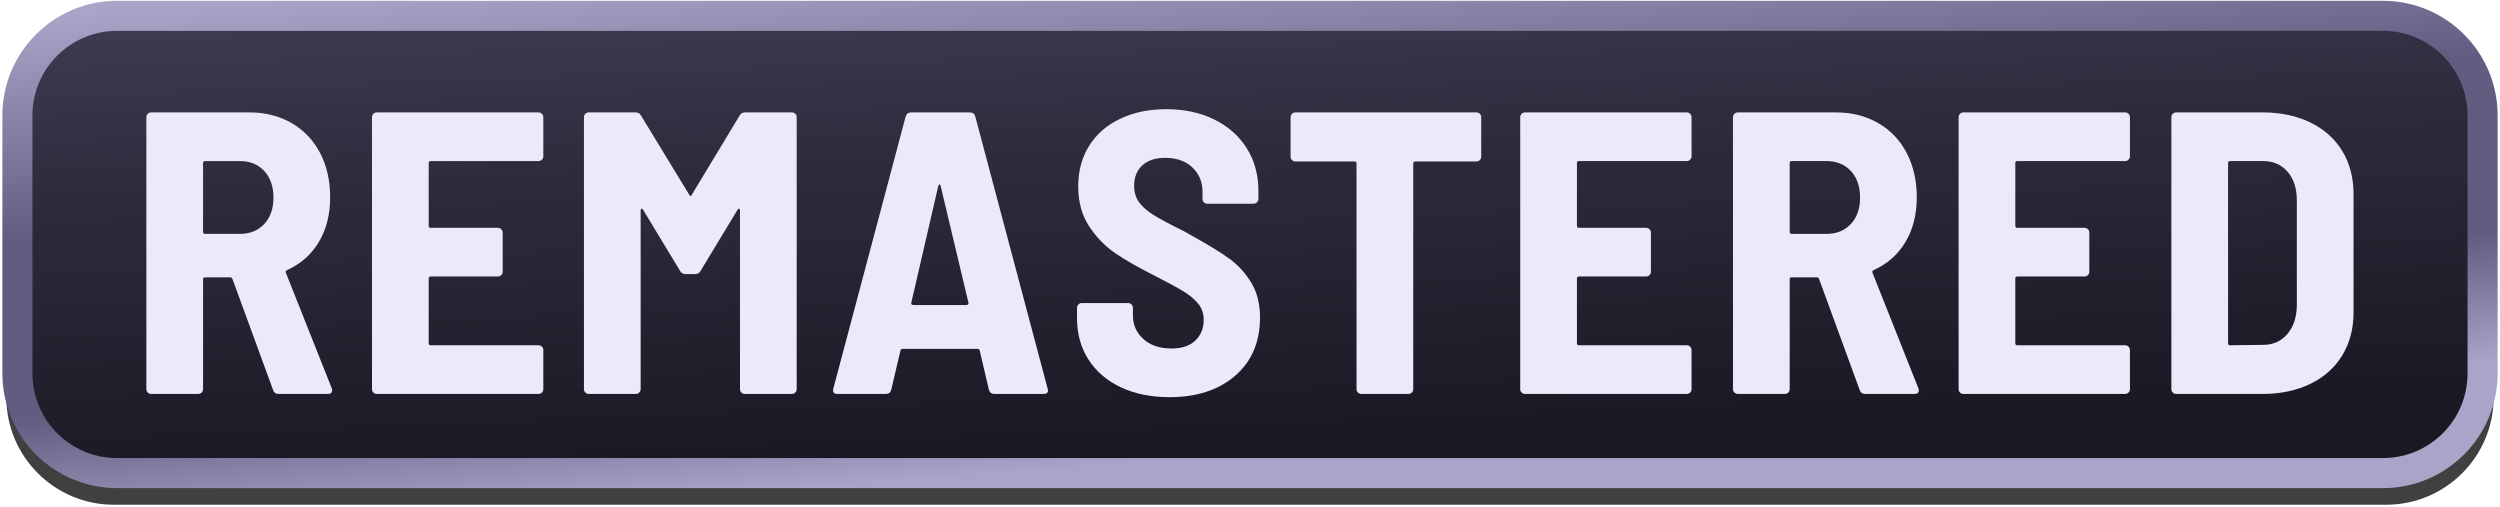
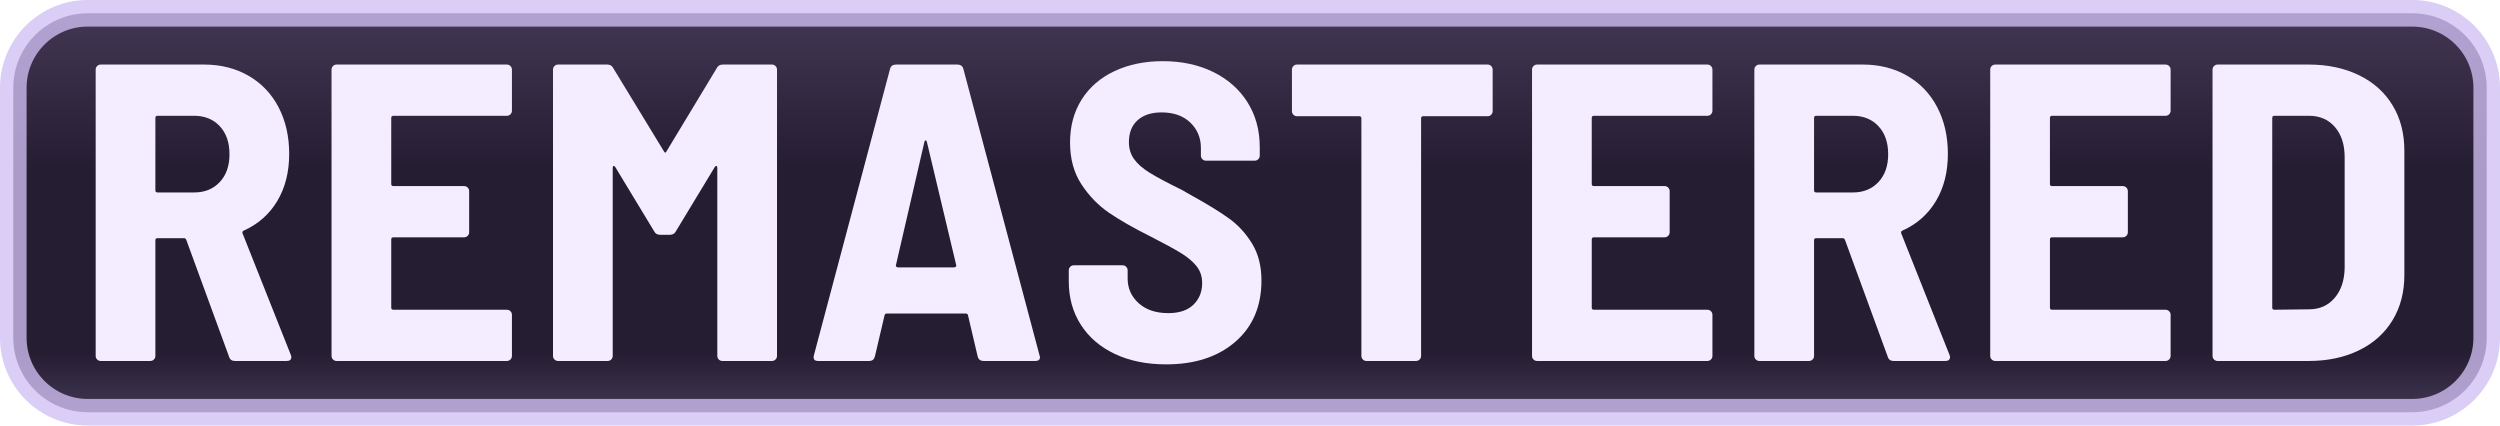
- <svg xmlns="http://www.w3.org/2000/svg" width="79" height="16" viewBox="0 0 79 16">
+ <svg xmlns="http://www.w3.org/2000/svg" width="94" height="16" viewBox="0 0 94 16">
  <defs>
-     <linearGradient id="face" x2=".22" y2="1">
-       <stop stop-color="#403B53" />
-       <stop offset=".45" stop-color="#2B2838" />
-       <stop offset=".49" stop-color="#2B2838" />
-       <stop offset="1" stop-color="#1A1823" />
-     </linearGradient>
-     <linearGradient id="rim" x2=".4" y2="1">
-       <stop stop-color="#ACA4C8" />
-       <stop offset=".42" stop-color="#635B80" />
-       <stop offset=".76" stop-color="#635B80" />
-       <stop offset="1" stop-color="#ACA4C8" />
-     </linearGradient>
-     <linearGradient id="sheen">
-       <stop stop-color="#FFF" stop-opacity=".44" />
-       <stop offset=".57" stop-color="#FFF" stop-opacity=".13" />
-       <stop offset="1" stop-color="#FFF" stop-opacity="0" />
+     <linearGradient id="metal" x2="0" y2="1">
+       <stop stop-color="#423753" />
+       <stop offset=".39" stop-color="#251D32" />
+       <stop offset=".85" stop-color="#251D32" />
+       <stop offset="1" stop-color="#423753" />
    </linearGradient>
  </defs>
-   <rect x=".2" y=".65" width="78.6" height="15.3" rx="3.4" fill="#000" opacity=".75" />
-   <rect x=".55" y=".5" width="77.9" height="14.45" rx="3.15" fill="url(#face)" stroke="url(#rim)" stroke-width=".95" />
-   <path d="M3.9 1.6h71.2" fill="none" stroke="url(#sheen)" stroke-width=".65" stroke-linecap="round" />
-   <g transform="translate(3.951536 12.44832) scale(0.012709 -0.012709)" fill="#EEE9FA">
+   <rect x=".5" y=".5" width="93" height="15" rx="2.8" fill="url(#metal)" stroke="#D0BFF3" stroke-opacity=".78" />
+   <g transform="translate(2.753352 13.57263) scale(0.015922 -0.015922)" fill="#F4EDFF">
    <path transform="translate(0)" d="M368 10 267 286Q265 290 262 290H199Q194 290 194 285V12Q194 7 190.5 3.5Q187 0 182 0H65Q60 0 56.5 3.5Q53 7 53 12V688Q53 693 56.5 696.5Q60 700 65 700H309Q368 700 414 673.5Q460 647 485 599Q510 551 510 489Q510 425 482 378Q454 331 403 308Q398 306 400 301L514 14Q515 12 515 9Q515 0 504 0H382Q371 0 368 10ZM194 574V403Q194 398 199 398H286Q323 398 346 422.5Q369 447 369 488Q369 530 346 554.5Q323 579 286 579H199Q194 579 194 574Z" />
-     <path transform="translate(561)" d="M467 579H199Q194 579 194 574V418Q194 413 199 413H366Q371 413 374.5 409.5Q378 406 378 401V304Q378 299 374.5 295.5Q371 292 366 292H199Q194 292 194 287V126Q194 121 199 121H467Q472 121 475.5 117.5Q479 114 479 109V12Q479 7 475.5 3.5Q472 0 467 0H65Q60 0 56.5 3.5Q53 7 53 12V688Q53 693 56.5 696.5Q60 700 65 700H467Q472 700 475.5 696.5Q479 693 479 688V591Q479 586 475.5 582.5Q472 579 467 579Z" />
-     <path transform="translate(1090)" d="M452 700H568Q573 700 576.5 696.5Q580 693 580 688V12Q580 7 576.5 3.5Q573 0 568 0H451Q446 0 442.5 3.5Q439 7 439 12V456Q439 460 437 460.5Q435 461 433 458L341 306Q337 298 327 298H304Q294 298 290 306L198 458Q196 461 194 460.5Q192 460 192 456V12Q192 7 188.5 3.5Q185 0 180 0H63Q58 0 54.5 3.5Q51 7 51 12V688Q51 693 54.5 696.5Q58 700 63 700H179Q189 700 193 692L313 495Q316 489 319 495L438 692Q442 700 452 700Z" />
-     <path transform="translate(1739)" d="M409 10 386 108Q385 112 381 112H194Q190 112 189 108L166 10Q163 0 153 0H32Q19 0 22 13L202 690Q205 700 216 700H361Q372 700 375 690L555 13L556 9Q556 0 545 0H423Q412 0 409 10ZM221 221H353Q355 221 357 222.5Q359 224 358 227L289 517Q288 521 286 521Q284 521 283 517L216 227Q215 224 217 222.5Q219 221 221 221Z" />
-     <path transform="translate(2334)" d="M33 188V214Q33 219 36.5 222.5Q40 226 45 226H160Q165 226 168.5 222.5Q172 219 172 214V195Q172 160 198 136.5Q224 113 268 113Q307 113 327.5 133Q348 153 348 184Q348 207 335 223.5Q322 240 298.5 254.5Q275 269 226 294Q166 324 128 350Q90 376 63 417Q36 458 36 516Q36 574 63.5 617.5Q91 661 141 684.5Q191 708 255 708Q322 708 374 682.5Q426 657 455 611Q484 565 484 505V485Q484 480 480.5 476.5Q477 473 472 473H357Q352 473 348.5 476.5Q345 480 345 485V503Q345 539 320 563Q295 587 252 587Q216 587 195.5 568.5Q175 550 175 517Q175 494 187 477Q199 460 224 444.5Q249 429 300 404L321 392Q379 360 411.5 336.5Q444 313 466 277Q488 241 488 190Q488 99 426.5 45.5Q365 -8 263 -8Q194 -8 142 16.5Q90 41 61.5 85.5Q33 130 33 188Z" />
-     <path transform="translate(2872)" d="M500 688V590Q500 585 496.5 581.5Q493 578 488 578H336Q331 578 331 573V12Q331 7 327.5 3.5Q324 0 319 0H202Q197 0 193.5 3.5Q190 7 190 12V573Q190 578 185 578H38Q33 578 29.5 581.5Q26 585 26 590V688Q26 693 29.5 696.5Q33 700 38 700H488Q493 700 496.5 696.5Q500 693 500 688Z" />
-     <path transform="translate(3416)" d="M467 579H199Q194 579 194 574V418Q194 413 199 413H366Q371 413 374.5 409.5Q378 406 378 401V304Q378 299 374.5 295.5Q371 292 366 292H199Q194 292 194 287V126Q194 121 199 121H467Q472 121 475.5 117.5Q479 114 479 109V12Q479 7 475.5 3.5Q472 0 467 0H65Q60 0 56.5 3.5Q53 7 53 12V688Q53 693 56.5 696.5Q60 700 65 700H467Q472 700 475.5 696.5Q479 693 479 688V591Q479 586 475.5 582.5Q472 579 467 579Z" />
-     <path transform="translate(3945)" d="M368 10 267 286Q265 290 262 290H199Q194 290 194 285V12Q194 7 190.5 3.5Q187 0 182 0H65Q60 0 56.5 3.5Q53 7 53 12V688Q53 693 56.5 696.5Q60 700 65 700H309Q368 700 414 673.5Q460 647 485 599Q510 551 510 489Q510 425 482 378Q454 331 403 308Q398 306 400 301L514 14Q515 12 515 9Q515 0 504 0H382Q371 0 368 10ZM194 574V403Q194 398 199 398H286Q323 398 346 422.5Q369 447 369 488Q369 530 346 554.5Q323 579 286 579H199Q194 579 194 574Z" />
-     <path transform="translate(4506)" d="M467 579H199Q194 579 194 574V418Q194 413 199 413H366Q371 413 374.5 409.5Q378 406 378 401V304Q378 299 374.5 295.5Q371 292 366 292H199Q194 292 194 287V126Q194 121 199 121H467Q472 121 475.5 117.5Q479 114 479 109V12Q479 7 475.5 3.5Q472 0 467 0H65Q60 0 56.5 3.5Q53 7 53 12V688Q53 693 56.5 696.5Q60 700 65 700H467Q472 700 475.5 696.5Q479 693 479 688V591Q479 586 475.5 582.5Q472 579 467 579Z" />
-     <path transform="translate(5035)" d="M53 12V688Q53 693 56.5 696.5Q60 700 65 700H280Q347 700 398.5 675Q450 650 478 604Q506 558 506 497V203Q506 142 478 96Q450 50 398.5 25Q347 0 280 0H65Q60 0 56.5 3.5Q53 7 53 12ZM199 121 281 122Q318 122 341 148.5Q364 175 365 219V481Q365 526 342 552.5Q319 579 281 579H199Q194 579 194 574V126Q194 121 199 121Z" />
+     <path transform="translate(557)" d="M467 579H199Q194 579 194 574V418Q194 413 199 413H366Q371 413 374.5 409.5Q378 406 378 401V304Q378 299 374.5 295.5Q371 292 366 292H199Q194 292 194 287V126Q194 121 199 121H467Q472 121 475.5 117.5Q479 114 479 109V12Q479 7 475.5 3.5Q472 0 467 0H65Q60 0 56.5 3.5Q53 7 53 12V688Q53 693 56.5 696.5Q60 700 65 700H467Q472 700 475.5 696.5Q479 693 479 688V591Q479 586 475.5 582.5Q472 579 467 579Z" />
+     <path transform="translate(1082)" d="M452 700H568Q573 700 576.5 696.5Q580 693 580 688V12Q580 7 576.5 3.5Q573 0 568 0H451Q446 0 442.5 3.5Q439 7 439 12V456Q439 460 437 460.5Q435 461 433 458L341 306Q337 298 327 298H304Q294 298 290 306L198 458Q196 461 194 460.5Q192 460 192 456V12Q192 7 188.5 3.5Q185 0 180 0H63Q58 0 54.5 3.5Q51 7 51 12V688Q51 693 54.5 696.5Q58 700 63 700H179Q189 700 193 692L313 495Q316 489 319 495L438 692Q442 700 452 700Z" />
+     <path transform="translate(1727)" d="M409 10 386 108Q385 112 381 112H194Q190 112 189 108L166 10Q163 0 153 0H32Q19 0 22 13L202 690Q205 700 216 700H361Q372 700 375 690L555 13L556 9Q556 0 545 0H423Q412 0 409 10ZM221 221H353Q355 221 357 222.5Q359 224 358 227L289 517Q288 521 286 521Q284 521 283 517L216 227Q215 224 217 222.5Q219 221 221 221Z" />
+     <path transform="translate(2318)" d="M33 188V214Q33 219 36.5 222.5Q40 226 45 226H160Q165 226 168.5 222.5Q172 219 172 214V195Q172 160 198 136.5Q224 113 268 113Q307 113 327.5 133Q348 153 348 184Q348 207 335 223.5Q322 240 298.5 254.5Q275 269 226 294Q166 324 128 350Q90 376 63 417Q36 458 36 516Q36 574 63.5 617.5Q91 661 141 684.5Q191 708 255 708Q322 708 374 682.5Q426 657 455 611Q484 565 484 505V485Q484 480 480.5 476.5Q477 473 472 473H357Q352 473 348.5 476.5Q345 480 345 485V503Q345 539 320 563Q295 587 252 587Q216 587 195.5 568.5Q175 550 175 517Q175 494 187 477Q199 460 224 444.5Q249 429 300 404L321 392Q379 360 411.5 336.5Q444 313 466 277Q488 241 488 190Q488 99 426.5 45.5Q365 -8 263 -8Q194 -8 142 16.5Q90 41 61.5 85.5Q33 130 33 188Z" />
+     <path transform="translate(2852)" d="M500 688V590Q500 585 496.5 581.5Q493 578 488 578H336Q331 578 331 573V12Q331 7 327.5 3.5Q324 0 319 0H202Q197 0 193.5 3.5Q190 7 190 12V573Q190 578 185 578H38Q33 578 29.5 581.5Q26 585 26 590V688Q26 693 29.5 696.5Q33 700 38 700H488Q493 700 496.5 696.5Q500 693 500 688Z" />
+     <path transform="translate(3392)" d="M467 579H199Q194 579 194 574V418Q194 413 199 413H366Q371 413 374.5 409.5Q378 406 378 401V304Q378 299 374.5 295.5Q371 292 366 292H199Q194 292 194 287V126Q194 121 199 121H467Q472 121 475.5 117.5Q479 114 479 109V12Q479 7 475.5 3.5Q472 0 467 0H65Q60 0 56.5 3.5Q53 7 53 12V688Q53 693 56.5 696.5Q60 700 65 700H467Q472 700 475.5 696.5Q479 693 479 688V591Q479 586 475.5 582.5Q472 579 467 579Z" />
+     <path transform="translate(3917)" d="M368 10 267 286Q265 290 262 290H199Q194 290 194 285V12Q194 7 190.5 3.5Q187 0 182 0H65Q60 0 56.5 3.5Q53 7 53 12V688Q53 693 56.5 696.5Q60 700 65 700H309Q368 700 414 673.5Q460 647 485 599Q510 551 510 489Q510 425 482 378Q454 331 403 308Q398 306 400 301L514 14Q515 12 515 9Q515 0 504 0H382Q371 0 368 10ZM194 574V403Q194 398 199 398H286Q323 398 346 422.5Q369 447 369 488Q369 530 346 554.5Q323 579 286 579H199Q194 579 194 574Z" />
+     <path transform="translate(4474)" d="M467 579H199Q194 579 194 574V418Q194 413 199 413H366Q371 413 374.5 409.5Q378 406 378 401V304Q378 299 374.5 295.5Q371 292 366 292H199Q194 292 194 287V126Q194 121 199 121H467Q472 121 475.5 117.5Q479 114 479 109V12Q479 7 475.5 3.5Q472 0 467 0H65Q60 0 56.5 3.5Q53 7 53 12V688Q53 693 56.5 696.5Q60 700 65 700H467Q472 700 475.5 696.5Q479 693 479 688V591Q479 586 475.5 582.5Q472 579 467 579Z" />
+     <path transform="translate(4999)" d="M53 12V688Q53 693 56.5 696.5Q60 700 65 700H280Q347 700 398.5 675Q450 650 478 604Q506 558 506 497V203Q506 142 478 96Q450 50 398.5 25Q347 0 280 0H65Q60 0 56.5 3.5Q53 7 53 12ZM199 121 281 122Q318 122 341 148.5Q364 175 365 219V481Q365 526 342 552.5Q319 579 281 579H199Q194 579 194 574V126Q194 121 199 121Z" />
  </g>
</svg>
